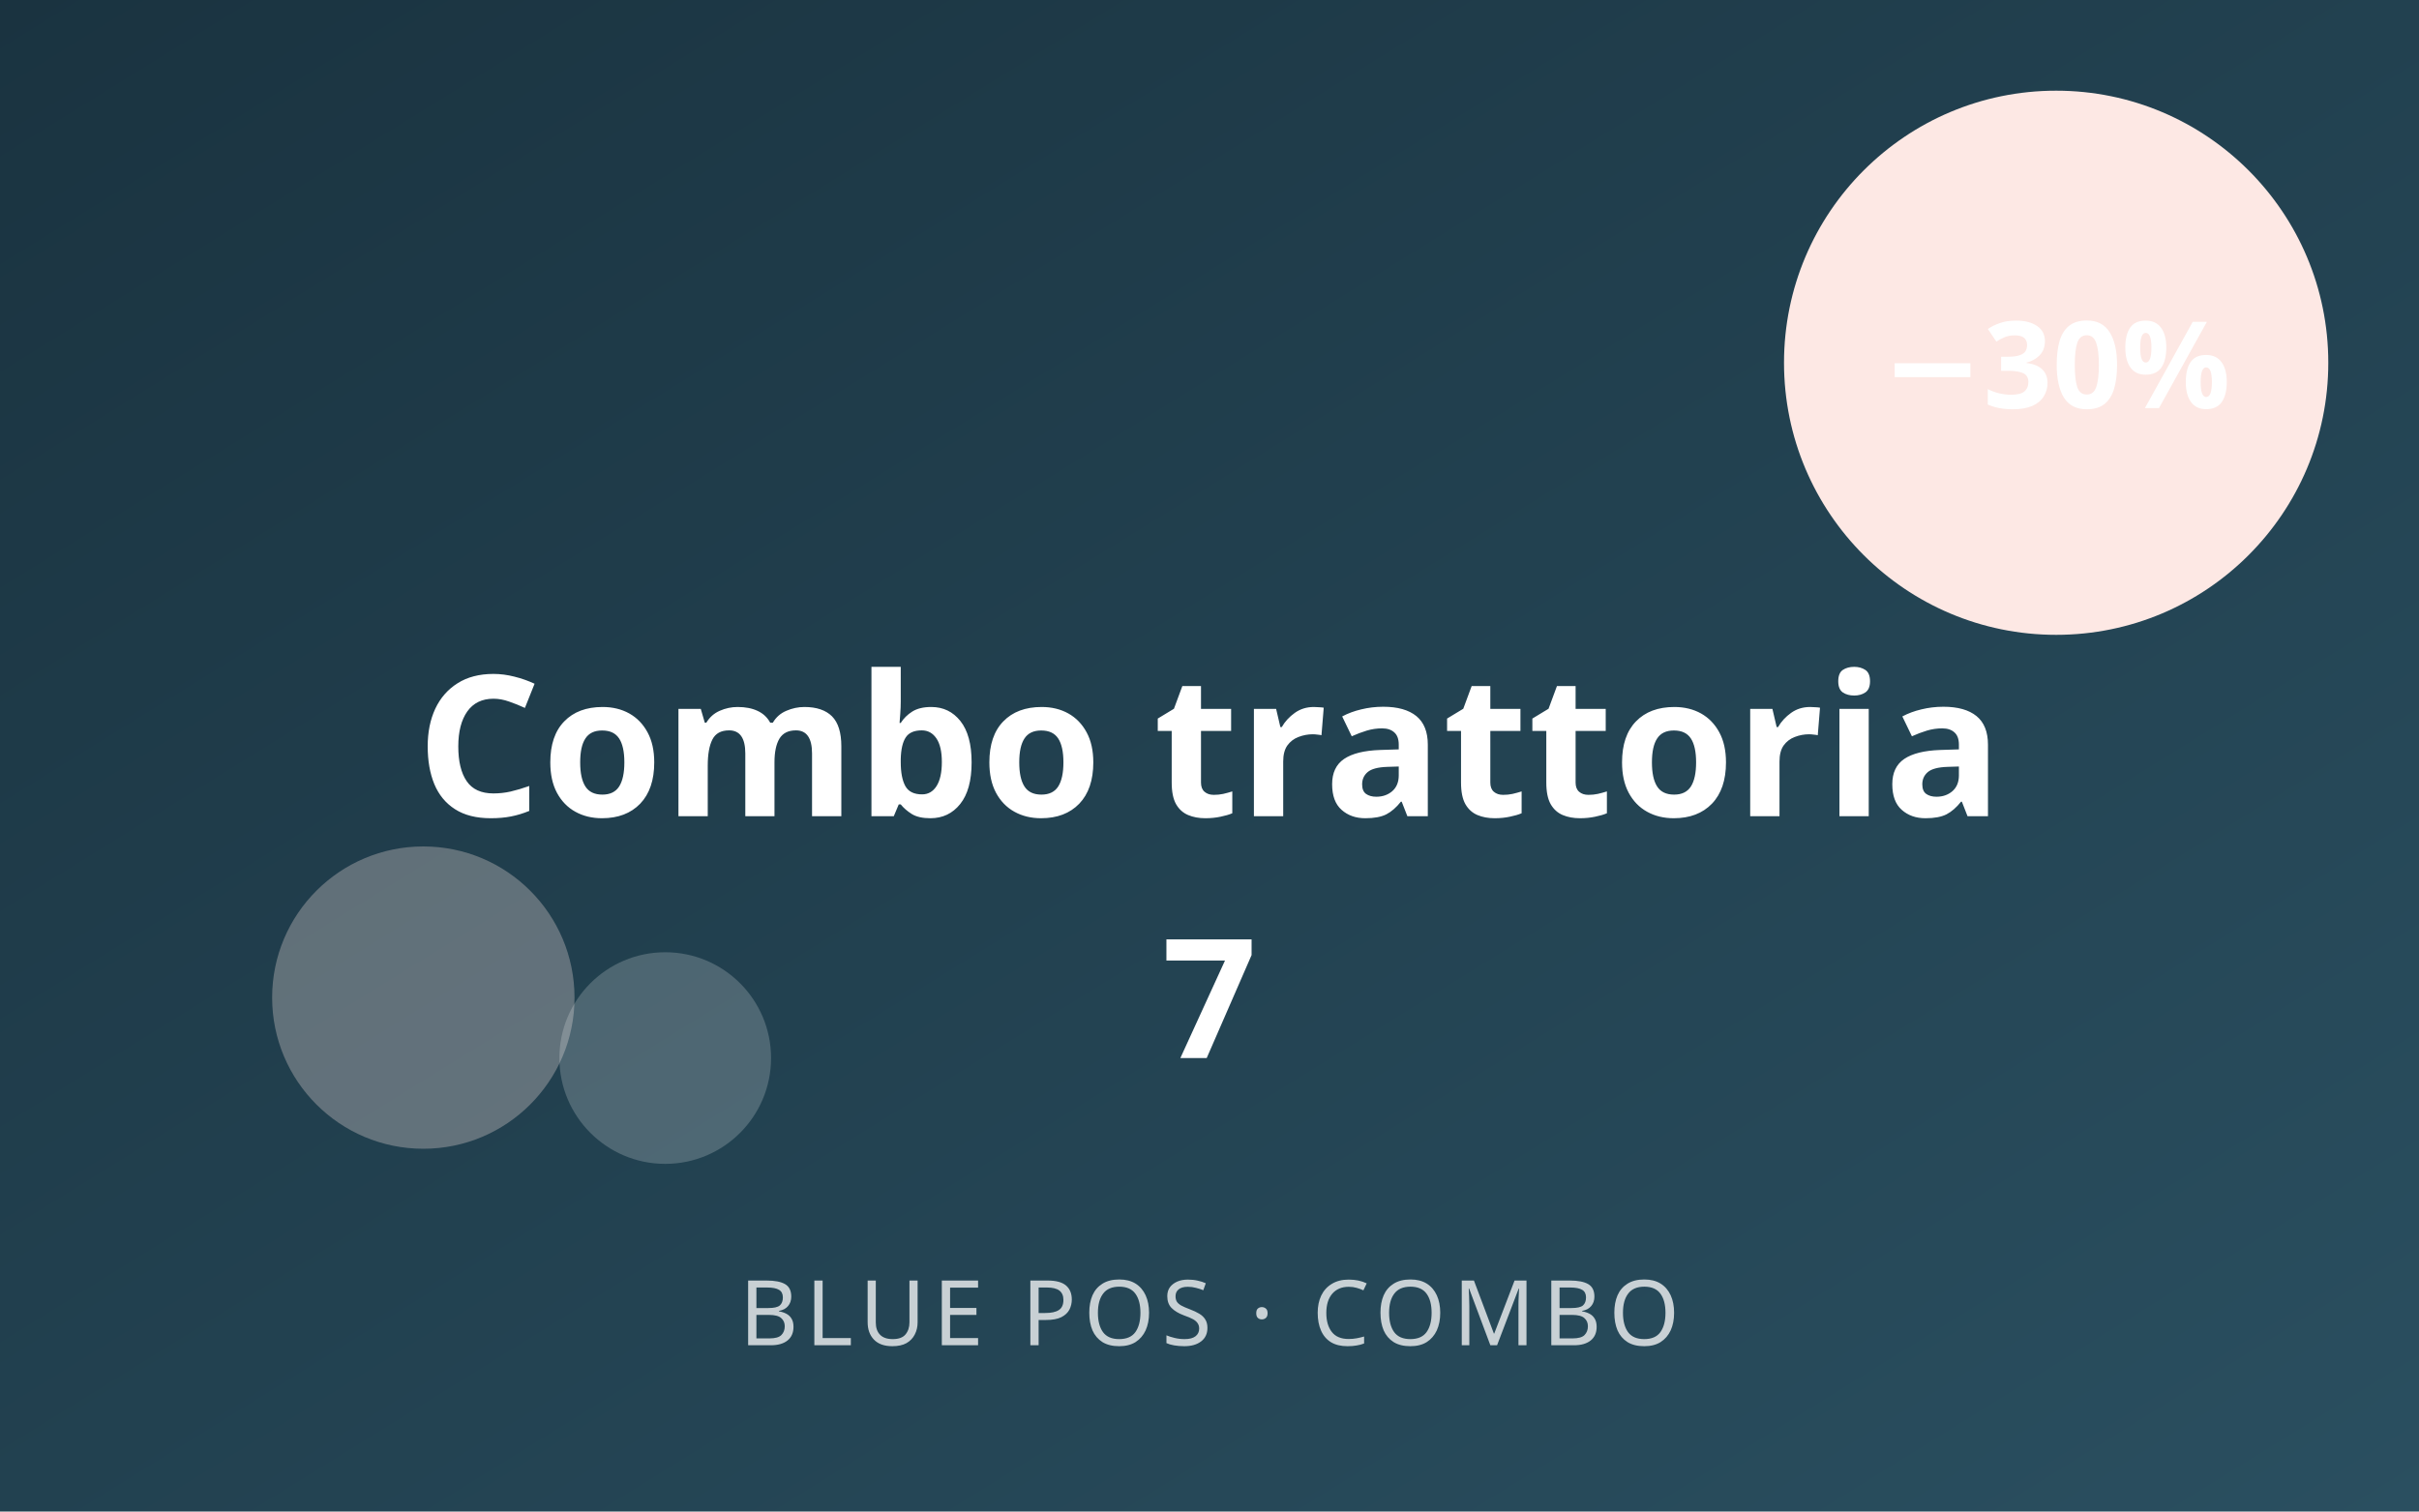
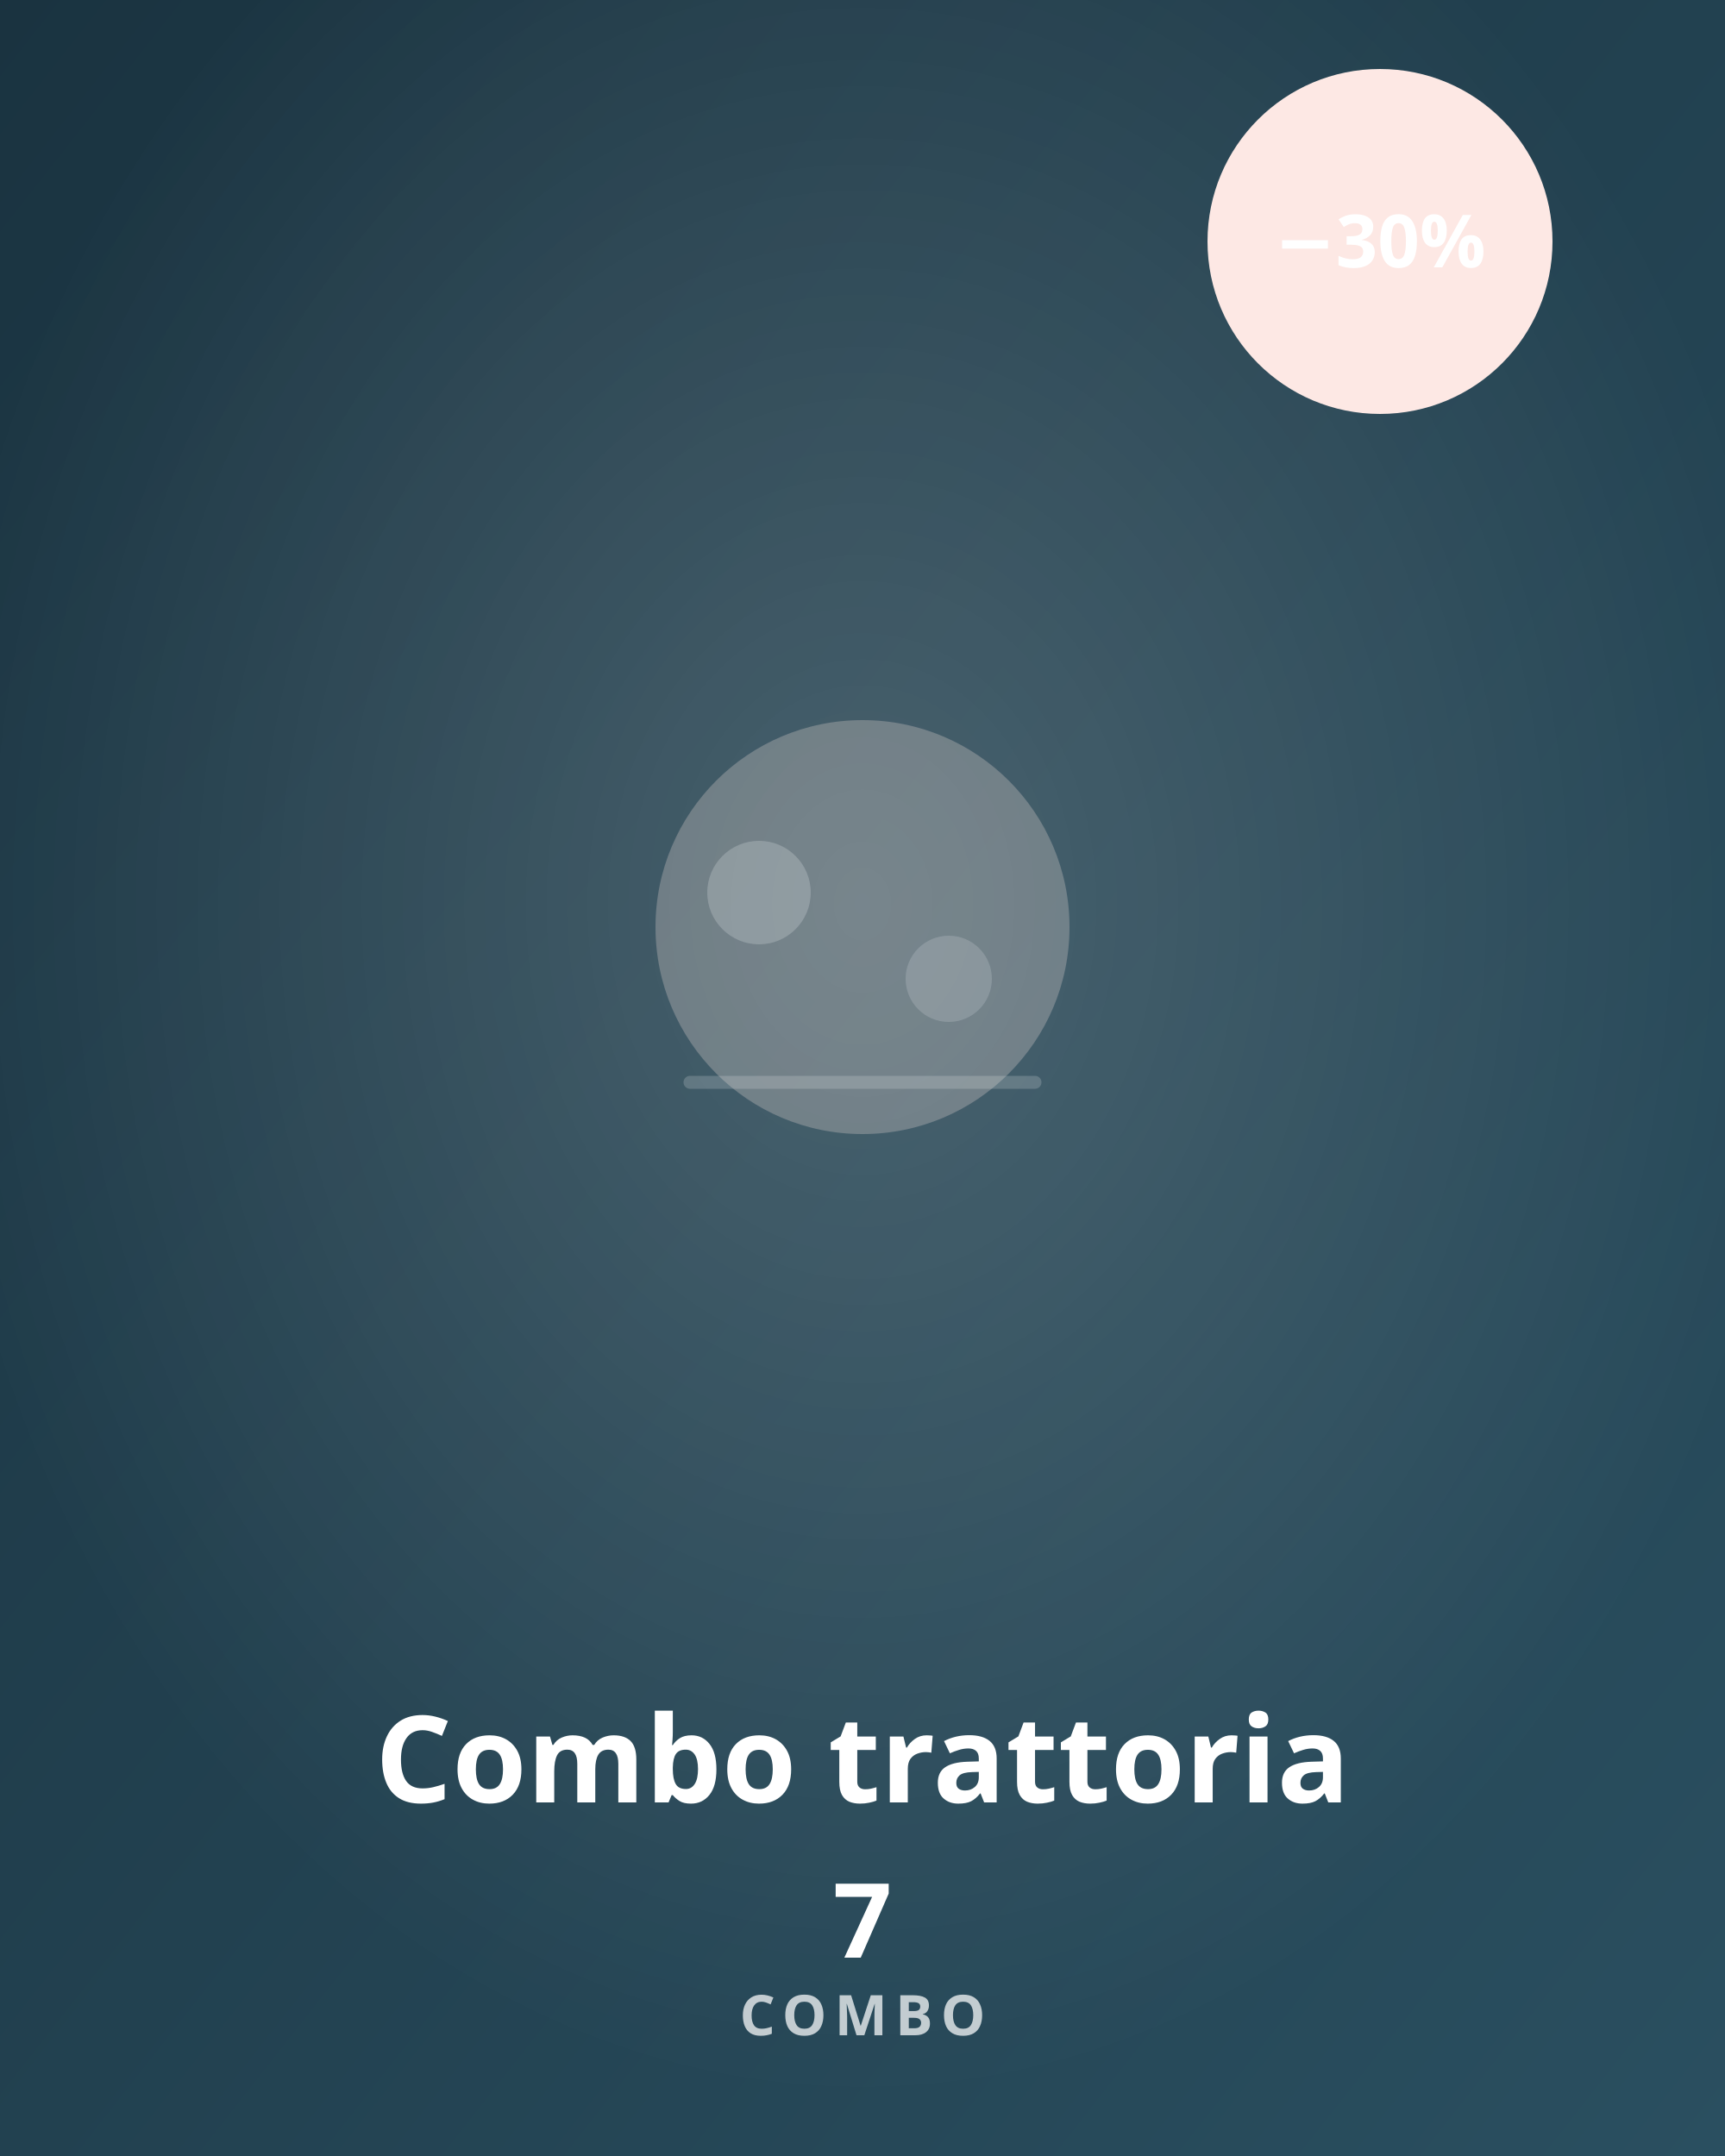
- <svg xmlns="http://www.w3.org/2000/svg" viewBox="0 0 320 200" role="img" aria-label="Combo trattoria 7">
+ <svg xmlns="http://www.w3.org/2000/svg" viewBox="0 0 400 500" role="img" aria-label="Combo trattoria 7">
  <defs>
    <linearGradient id="bg" x1="0%" y1="0%" x2="100%" y2="100%">
      <stop offset="0%" stop-color="#1a3340" />
      <stop offset="100%" stop-color="#2a4f60" />
    </linearGradient>
+     <radialGradient id="halo" cx="50%" cy="42%" r="55%">
+       <stop offset="0%" stop-color="#ffffff" stop-opacity="0.18" />
+       <stop offset="100%" stop-color="#ffffff" stop-opacity="0" />
+     </radialGradient>
  </defs>
-   <rect width="320" height="200" fill="url(#bg)" />
-   <circle cx="56" cy="132" r="20" fill="#fde8e4" opacity="0.3" />
-   <circle cx="88" cy="140" r="14" fill="#fff" opacity="0.2" />
-   <circle cx="272" cy="48" r="36" fill="#fde8e4" />
-   <text x="272" y="54" text-anchor="middle" fill="#fff" font-family="system-ui,sans-serif" font-size="16" font-weight="700">−30%</text>
-   <text x="160" y="108" text-anchor="middle" fill="#ffffff" font-family="system-ui,sans-serif" font-size="26" font-weight="700">Combo trattoria<tspan x="160" dy="32" font-size="22">7</tspan>
+   <rect width="400" height="500" fill="url(#bg)" />
+   <rect width="400" height="500" fill="url(#halo)" />
+   <g transform="translate(200 215)" opacity="0.92">
+     <circle r="48" fill="#fde8e4" opacity="0.28" />
+     <circle cx="-24" cy="-8" r="12" fill="#fff" opacity="0.22" />
+     <circle cx="20" cy="12" r="10" fill="#fff" opacity="0.18" />
+     <path d="M-40 36 H40" stroke="#fff" stroke-width="3" opacity="0.2" stroke-linecap="round" />
+   </g>
+   <g transform="translate(320 56)">
+     <circle r="40" fill="#fde8e4" />
+     <text y="6" text-anchor="middle" fill="#fff" font-family="system-ui,sans-serif" font-size="17" font-weight="700">−30%</text>
+   </g>
+   <text x="200" y="418" text-anchor="middle" fill="#ffffff" font-family="system-ui,sans-serif" font-size="28" font-weight="700">Combo trattoria<tspan x="200" dy="36" font-size="24">7</tspan>
  </text>
-   <text x="160" y="178" text-anchor="middle" fill="rgba(255,255,255,0.75)" font-family="system-ui,sans-serif" font-size="12" letter-spacing="0.08em">BLUE POS · COMBO</text>
+   <text x="200" y="472" text-anchor="middle" fill="rgba(255,255,255,0.72)" font-family="system-ui,sans-serif" font-size="13" font-weight="600" letter-spacing="0.14em">COMBO</text>
</svg>
